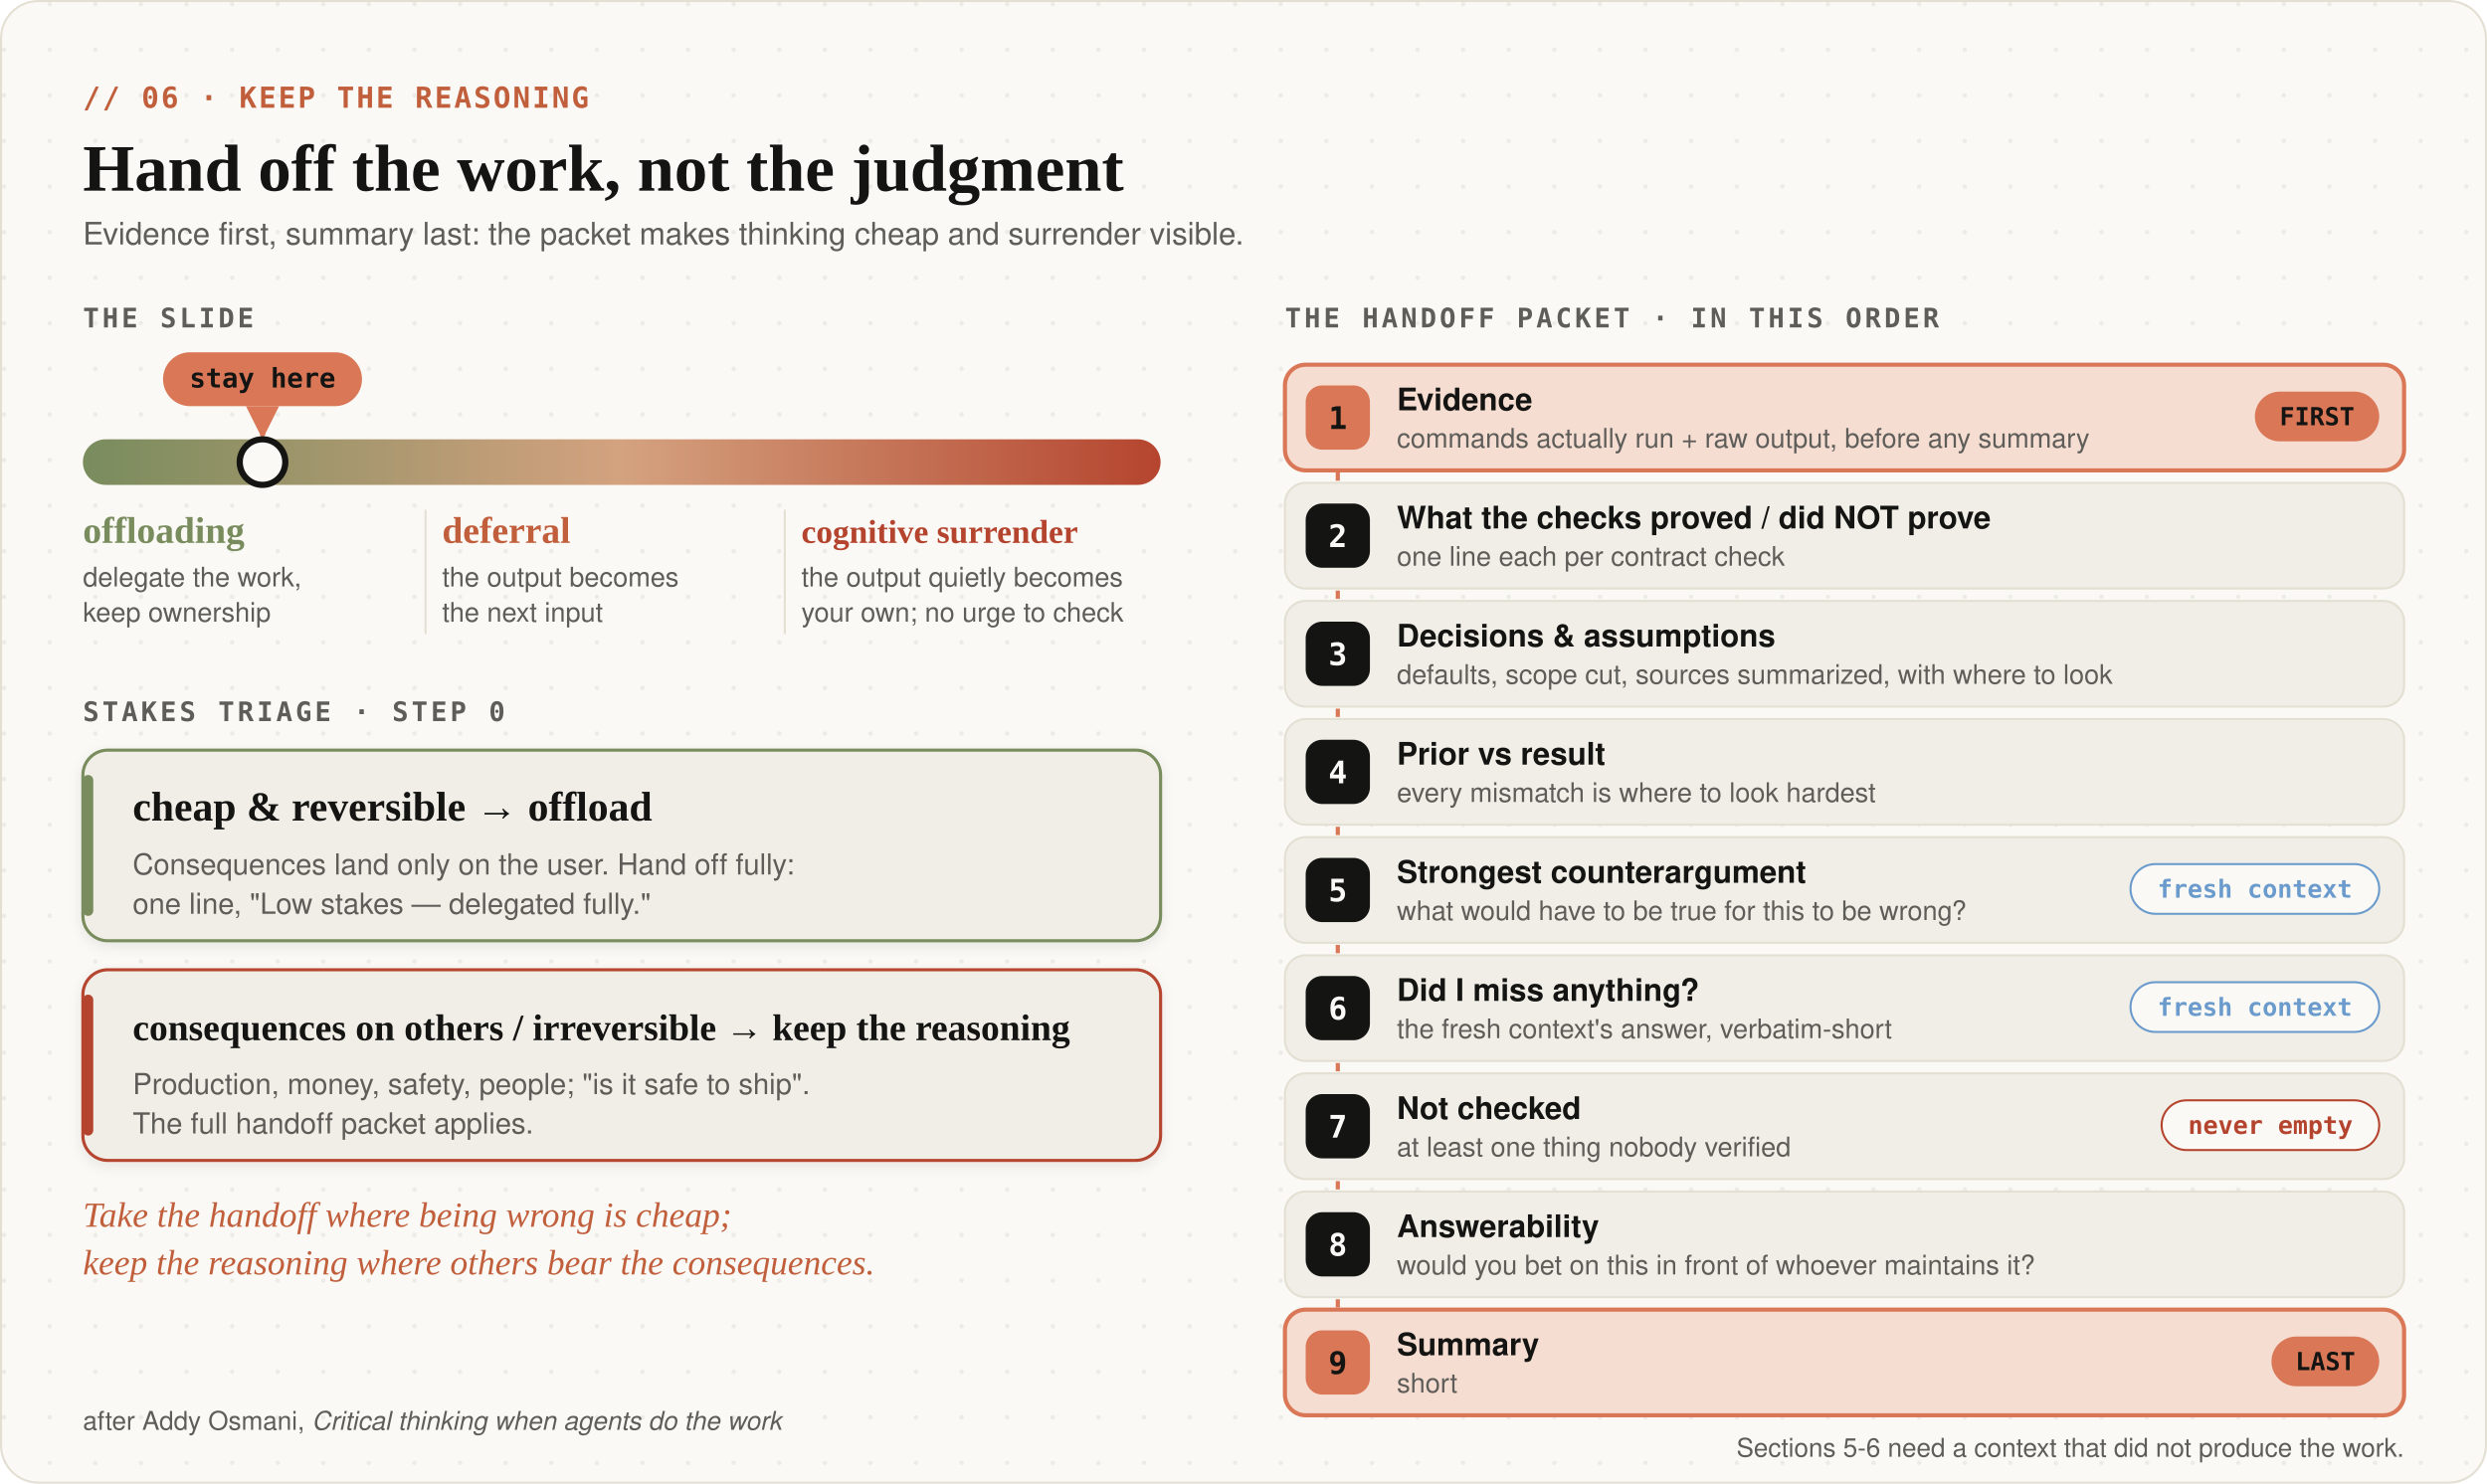
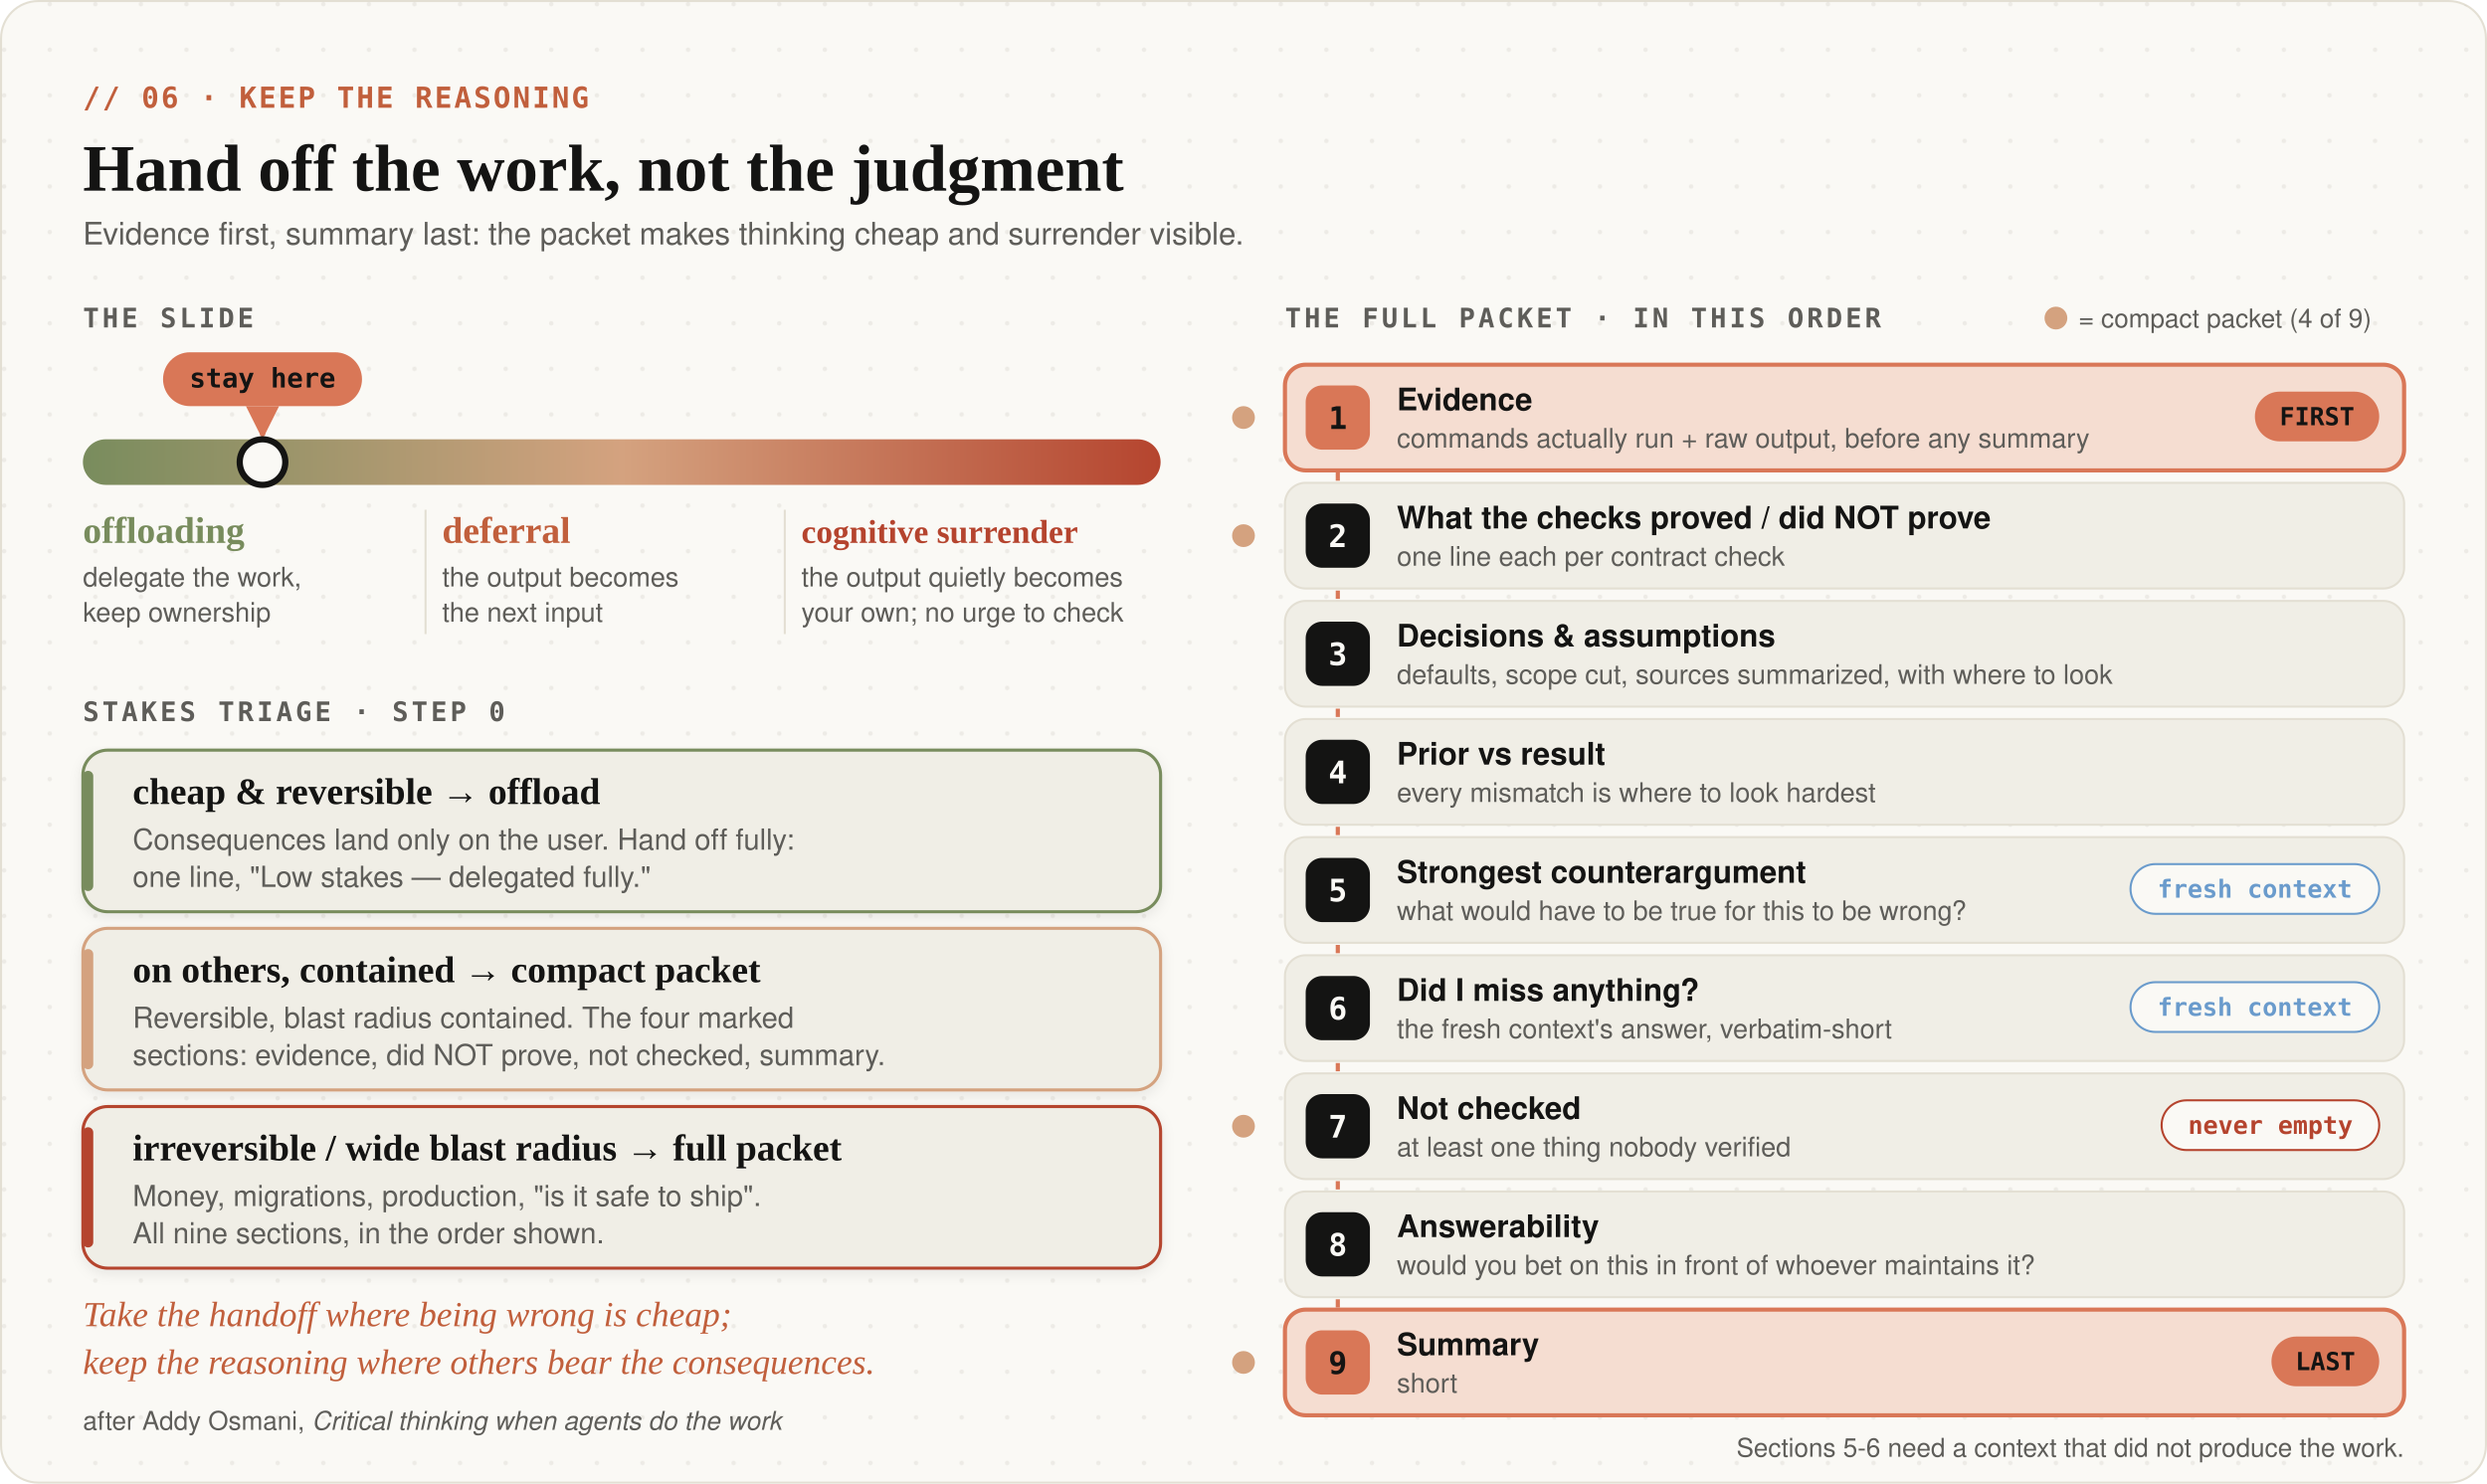
<svg xmlns="http://www.w3.org/2000/svg" width="1200" height="716" viewBox="0 0 1200 716" role="img" aria-labelledby="t d">
  <defs>
    <marker id="ah" viewBox="0 0 10 10" refX="8" refY="5" markerWidth="8" markerHeight="8" orient="auto-start-reverse">
      <path d="M1 1L9 5L1 9z" fill="#D97757" />
    </marker>
    <marker id="ahc" viewBox="0 0 10 10" refX="8" refY="5" markerWidth="7" markerHeight="7" orient="auto-start-reverse">
      <path d="M1 1L9 5L1 9z" fill="#B1ADA1" />
    </marker>
    <filter id="sh" x="-5%" y="-5%" width="110%" height="120%">
      <feDropShadow dx="0" dy="2" stdDeviation="3" flood-color="#141413" flood-opacity="0.08" />
    </filter>
    <pattern id="dots" width="22" height="22" patternUnits="userSpaceOnUse">
      <circle cx="2" cy="2" r="1.1" fill="#B1ADA1" opacity="0.35" />
    </pattern>
    <linearGradient id="spec" x1="0" x2="1">
      <stop offset="0" stop-color="#788C5D" />
      <stop offset="0.5" stop-color="#D4A27F" />
      <stop offset="1" stop-color="#B5442E" />
    </linearGradient>
  </defs>
  <rect x="0.5" y="0.5" width="1199" height="715" rx="18" fill="#FAF9F5" stroke="#E3DFD3" />
  <rect x="0.5" y="0.5" width="1199" height="715" rx="18" fill="url(#dots)" opacity="0.5" />
  <text x="40" y="52" font-family="ui-monospace, SFMono-Regular, Menlo, Consolas, monospace" font-size="14" font-weight="700" fill="#C15F3C" letter-spacing="1">// 06 · KEEP THE REASONING</text>
  <text x="40" y="92" font-family="Georgia, 'Times New Roman', serif" font-size="32" font-weight="700" fill="#141413">Hand off the work, not the judgment</text>
  <text x="40" y="118" font-family="-apple-system, 'Segoe UI', Helvetica, Arial, sans-serif" font-size="15" fill="#5E5D59">Evidence first, summary last: the packet makes thinking cheap and surrender visible.</text>
  <text x="40" y="158" font-family="ui-monospace, SFMono-Regular, Menlo, Consolas, monospace" font-size="13" font-weight="700" fill="#5E5D59" letter-spacing="1.5">THE SLIDE</text>
  <rect x="40" y="212" width="520" height="22" rx="11" fill="url(#spec)" />
  <rect x="78.667" y="170" width="96" height="26" rx="13" fill="#D97757" />
  <text x="126.667" y="187" font-family="ui-monospace, SFMono-Regular, Menlo, Consolas, monospace" font-size="13" font-weight="700" fill="#141413" text-anchor="middle">stay here</text>
  <path d="M126.667 198V210" stroke="#D97757" stroke-width="2.5" marker-end="url(#ah)" />
  <circle cx="126.667" cy="223" r="11" fill="#FAF9F5" stroke="#141413" stroke-width="3" />
  <text x="40.0" y="262" font-family="Georgia, 'Times New Roman', serif" font-size="18" font-weight="700" fill="#788C5D">offloading</text>
  <text x="40.0" y="283" font-family="-apple-system, 'Segoe UI', Helvetica, Arial, sans-serif" font-size="13" fill="#5E5D59">delegate the work,</text>
  <text x="40.0" y="300" font-family="-apple-system, 'Segoe UI', Helvetica, Arial, sans-serif" font-size="13" fill="#5E5D59">keep ownership</text>
  <text x="213.333" y="262" font-family="Georgia, 'Times New Roman', serif" font-size="18" font-weight="700" fill="#C15F3C">deferral</text>
  <text x="213.333" y="283" font-family="-apple-system, 'Segoe UI', Helvetica, Arial, sans-serif" font-size="13" fill="#5E5D59">the output becomes</text>
  <text x="213.333" y="300" font-family="-apple-system, 'Segoe UI', Helvetica, Arial, sans-serif" font-size="13" fill="#5E5D59">the next input</text>
  <text x="386.667" y="262" font-family="Georgia, 'Times New Roman', serif" font-size="16" font-weight="700" fill="#B5442E">cognitive surrender</text>
  <text x="386.667" y="283" font-family="-apple-system, 'Segoe UI', Helvetica, Arial, sans-serif" font-size="13" fill="#5E5D59">the output quietly becomes</text>
  <text x="386.667" y="300" font-family="-apple-system, 'Segoe UI', Helvetica, Arial, sans-serif" font-size="13" fill="#5E5D59">your own; no urge to check</text>
  <path d="M205.333 246V306" stroke="#E3DFD3" stroke-width="1" />
  <path d="M378.667 246V306" stroke="#E3DFD3" stroke-width="1" />
  <text x="40" y="348" font-family="ui-monospace, SFMono-Regular, Menlo, Consolas, monospace" font-size="13" font-weight="700" fill="#5E5D59" letter-spacing="1.5">STAKES TRIAGE · STEP 0</text>
-   <rect x="40" y="362" width="520" height="92" rx="12" fill="#F0EEE6" stroke="#788C5D" stroke-width="1.5" filter="url(#sh)" />
-   <path d="M40 376a0 0 0 0 1 0 0" />
-   <rect x="40" y="374" width="5" height="68" rx="2.5" fill="#788C5D" />
-   <text x="64" y="396" font-family="Georgia, 'Times New Roman', serif" font-size="20" font-weight="700" fill="#141413">cheap &amp; reversible → offload</text>
-   <text x="64" y="422" font-family="-apple-system, 'Segoe UI', Helvetica, Arial, sans-serif" font-size="14" fill="#5E5D59">Consequences land only on the user. Hand off fully:</text>
-   <text x="64" y="441" font-family="-apple-system, 'Segoe UI', Helvetica, Arial, sans-serif" font-size="14" fill="#5E5D59">one line, "Low stakes — delegated fully."</text>
-   <rect x="40" y="468" width="520" height="92" rx="12" fill="#F0EEE6" stroke="#B5442E" stroke-width="1.5" filter="url(#sh)" />
-   <path d="M40 482a0 0 0 0 1 0 0" />
-   <rect x="40" y="480" width="5" height="68" rx="2.5" fill="#B5442E" />
-   <text x="64" y="502" font-family="Georgia, 'Times New Roman', serif" font-size="18" font-weight="700" fill="#141413">consequences on others / irreversible → keep the reasoning</text>
-   <text x="64" y="528" font-family="-apple-system, 'Segoe UI', Helvetica, Arial, sans-serif" font-size="14" fill="#5E5D59">Production, money, safety, people; "is it safe to ship".</text>
-   <text x="64" y="547" font-family="-apple-system, 'Segoe UI', Helvetica, Arial, sans-serif" font-size="14" fill="#5E5D59">The full handoff packet applies.</text>
-   <text x="40" y="592" font-family="Georgia, 'Times New Roman', serif" font-size="17" font-style="italic" fill="#C15F3C">Take the handoff where being wrong is cheap;</text>
-   <text x="40" y="615" font-family="Georgia, 'Times New Roman', serif" font-size="17" font-style="italic" fill="#C15F3C">keep the reasoning where others bear the consequences.</text>
+   <rect x="40" y="362" width="520" height="78" rx="12" fill="#F0EEE6" stroke="#788C5D" stroke-width="1.5" filter="url(#sh)" />
+   <rect x="40" y="372" width="5" height="58" rx="2.5" fill="#788C5D" />
+   <text x="64" y="388" font-family="Georgia, 'Times New Roman', serif" font-size="18" font-weight="700" fill="#141413">cheap &amp; reversible → offload</text>
+   <text x="64" y="410" font-family="-apple-system, 'Segoe UI', Helvetica, Arial, sans-serif" font-size="14" fill="#5E5D59">Consequences land only on the user. Hand off fully:</text>
+   <text x="64" y="428" font-family="-apple-system, 'Segoe UI', Helvetica, Arial, sans-serif" font-size="14" fill="#5E5D59">one line, "Low stakes — delegated fully."</text>
+   <rect x="40" y="448" width="520" height="78" rx="12" fill="#F0EEE6" stroke="#D4A27F" stroke-width="1.5" filter="url(#sh)" />
+   <rect x="40" y="458" width="5" height="58" rx="2.5" fill="#D4A27F" />
+   <text x="64" y="474" font-family="Georgia, 'Times New Roman', serif" font-size="18" font-weight="700" fill="#141413">on others, contained → compact packet</text>
+   <text x="64" y="496" font-family="-apple-system, 'Segoe UI', Helvetica, Arial, sans-serif" font-size="14" fill="#5E5D59">Reversible, blast radius contained. The four marked</text>
+   <text x="64" y="514" font-family="-apple-system, 'Segoe UI', Helvetica, Arial, sans-serif" font-size="14" fill="#5E5D59">sections: evidence, did NOT prove, not checked, summary.</text>
+   <rect x="40" y="534" width="520" height="78" rx="12" fill="#F0EEE6" stroke="#B5442E" stroke-width="1.5" filter="url(#sh)" />
+   <rect x="40" y="544" width="5" height="58" rx="2.5" fill="#B5442E" />
+   <text x="64" y="560" font-family="Georgia, 'Times New Roman', serif" font-size="18" font-weight="700" fill="#141413">irreversible / wide blast radius → full packet</text>
+   <text x="64" y="582" font-family="-apple-system, 'Segoe UI', Helvetica, Arial, sans-serif" font-size="14" fill="#5E5D59">Money, migrations, production, "is it safe to ship".</text>
+   <text x="64" y="600" font-family="-apple-system, 'Segoe UI', Helvetica, Arial, sans-serif" font-size="14" fill="#5E5D59">All nine sections, in the order shown.</text>
+   <text x="40" y="640" font-family="Georgia, 'Times New Roman', serif" font-size="17" font-style="italic" fill="#C15F3C">Take the handoff where being wrong is cheap;</text>
+   <text x="40" y="663" font-family="Georgia, 'Times New Roman', serif" font-size="17" font-style="italic" fill="#C15F3C">keep the reasoning where others bear the consequences.</text>
  <text x="40" y="690" font-family="-apple-system, 'Segoe UI', Helvetica, Arial, sans-serif" font-size="12.5" fill="#5E5D59">after Addy Osmani, <tspan font-style="italic">Critical thinking when agents do the work</tspan>
  </text>
-   <text x="620" y="158" font-family="ui-monospace, SFMono-Regular, Menlo, Consolas, monospace" font-size="13" font-weight="700" fill="#5E5D59" letter-spacing="1.5">THE HANDOFF PACKET · IN THIS ORDER</text>
+   <text x="620" y="158" font-family="ui-monospace, SFMono-Regular, Menlo, Consolas, monospace" font-size="13" font-weight="700" fill="#5E5D59" letter-spacing="1.5">THE FULL PACKET · IN THIS ORDER</text>
+   <circle cx="992" cy="153.5" r="5.5" fill="#D4A27F" />
+   <text x="1003" y="158" font-family="-apple-system, 'Segoe UI', Helvetica, Arial, sans-serif" font-size="12.5" fill="#5E5D59">= compact packet (4 of 9)</text>
  <rect x="620" y="176" width="540" height="51" rx="10" fill="#F5DDD1" stroke="#D97757" stroke-width="2" />
  <rect x="630" y="186" width="31" height="31" rx="8" fill="#D97757" />
  <text x="645.5" y="207" font-family="ui-monospace, SFMono-Regular, Menlo, Consolas, monospace" font-size="15" font-weight="700" fill="#141413" text-anchor="middle">1</text>
  <text x="674" y="198" font-family="-apple-system, 'Segoe UI', Helvetica, Arial, sans-serif" font-size="15" font-weight="700" fill="#141413">Evidence</text>
  <text x="674" y="216" font-family="-apple-system, 'Segoe UI', Helvetica, Arial, sans-serif" font-size="13" fill="#5E5D59">commands actually run + raw output, before any summary</text>
  <rect x="1088" y="189" width="60" height="24" rx="12" fill="#D97757" />
  <text x="1118.0" y="205.2" font-family="ui-monospace, SFMono-Regular, Menlo, Consolas, monospace" font-size="12" font-weight="700" fill="#141413" text-anchor="middle">FIRST</text>
+   <circle cx="600" cy="201.5" r="5.5" fill="#D4A27F" />
+   <circle cx="600" cy="258.5" r="5.5" fill="#D4A27F" />
+   <circle cx="600" cy="543.5" r="5.5" fill="#D4A27F" />
+   <circle cx="600" cy="657.5" r="5.5" fill="#D4A27F" />
  <path d="M645.5 228v4" stroke="#D97757" stroke-width="2" />
  <rect x="620" y="233" width="540" height="51" rx="10" fill="#F0EEE6" stroke="#E3DFD3" stroke-width="1" />
  <rect x="630" y="243" width="31" height="31" rx="8" fill="#141413" />
  <text x="645.5" y="264" font-family="ui-monospace, SFMono-Regular, Menlo, Consolas, monospace" font-size="15" font-weight="700" fill="#FAF9F5" text-anchor="middle">2</text>
  <text x="674" y="255" font-family="-apple-system, 'Segoe UI', Helvetica, Arial, sans-serif" font-size="15" font-weight="700" fill="#141413">What the checks proved / did NOT prove</text>
  <text x="674" y="273" font-family="-apple-system, 'Segoe UI', Helvetica, Arial, sans-serif" font-size="13" fill="#5E5D59">one line each per contract check</text>
  <path d="M645.5 285v4" stroke="#D97757" stroke-width="2" />
  <rect x="620" y="290" width="540" height="51" rx="10" fill="#F0EEE6" stroke="#E3DFD3" stroke-width="1" />
  <rect x="630" y="300" width="31" height="31" rx="8" fill="#141413" />
  <text x="645.5" y="321" font-family="ui-monospace, SFMono-Regular, Menlo, Consolas, monospace" font-size="15" font-weight="700" fill="#FAF9F5" text-anchor="middle">3</text>
  <text x="674" y="312" font-family="-apple-system, 'Segoe UI', Helvetica, Arial, sans-serif" font-size="15" font-weight="700" fill="#141413">Decisions &amp; assumptions</text>
  <text x="674" y="330" font-family="-apple-system, 'Segoe UI', Helvetica, Arial, sans-serif" font-size="13" fill="#5E5D59">defaults, scope cut, sources summarized, with where to look</text>
  <path d="M645.5 342v4" stroke="#D97757" stroke-width="2" />
  <rect x="620" y="347" width="540" height="51" rx="10" fill="#F0EEE6" stroke="#E3DFD3" stroke-width="1" />
  <rect x="630" y="357" width="31" height="31" rx="8" fill="#141413" />
  <text x="645.5" y="378" font-family="ui-monospace, SFMono-Regular, Menlo, Consolas, monospace" font-size="15" font-weight="700" fill="#FAF9F5" text-anchor="middle">4</text>
  <text x="674" y="369" font-family="-apple-system, 'Segoe UI', Helvetica, Arial, sans-serif" font-size="15" font-weight="700" fill="#141413">Prior vs result</text>
  <text x="674" y="387" font-family="-apple-system, 'Segoe UI', Helvetica, Arial, sans-serif" font-size="13" fill="#5E5D59">every mismatch is where to look hardest</text>
  <path d="M645.5 399v4" stroke="#D97757" stroke-width="2" />
  <rect x="620" y="404" width="540" height="51" rx="10" fill="#F0EEE6" stroke="#E3DFD3" stroke-width="1" />
  <rect x="630" y="414" width="31" height="31" rx="8" fill="#141413" />
  <text x="645.5" y="435" font-family="ui-monospace, SFMono-Regular, Menlo, Consolas, monospace" font-size="15" font-weight="700" fill="#FAF9F5" text-anchor="middle">5</text>
  <text x="674" y="426" font-family="-apple-system, 'Segoe UI', Helvetica, Arial, sans-serif" font-size="15" font-weight="700" fill="#141413">Strongest counterargument</text>
  <text x="674" y="444" font-family="-apple-system, 'Segoe UI', Helvetica, Arial, sans-serif" font-size="13" fill="#5E5D59">what would have to be true for this to be wrong?</text>
  <rect x="1028" y="417" width="120" height="24" rx="12" fill="#FAF9F5" stroke="#6A9BCC" />
  <text x="1088.0" y="433.2" font-family="ui-monospace, SFMono-Regular, Menlo, Consolas, monospace" font-size="12" font-weight="700" fill="#6A9BCC" text-anchor="middle">fresh context</text>
  <path d="M645.5 456v4" stroke="#D97757" stroke-width="2" />
  <rect x="620" y="461" width="540" height="51" rx="10" fill="#F0EEE6" stroke="#E3DFD3" stroke-width="1" />
  <rect x="630" y="471" width="31" height="31" rx="8" fill="#141413" />
  <text x="645.5" y="492" font-family="ui-monospace, SFMono-Regular, Menlo, Consolas, monospace" font-size="15" font-weight="700" fill="#FAF9F5" text-anchor="middle">6</text>
  <text x="674" y="483" font-family="-apple-system, 'Segoe UI', Helvetica, Arial, sans-serif" font-size="15" font-weight="700" fill="#141413">Did I miss anything?</text>
  <text x="674" y="501" font-family="-apple-system, 'Segoe UI', Helvetica, Arial, sans-serif" font-size="13" fill="#5E5D59">the fresh context's answer, verbatim-short</text>
  <rect x="1028" y="474" width="120" height="24" rx="12" fill="#FAF9F5" stroke="#6A9BCC" />
  <text x="1088.0" y="490.2" font-family="ui-monospace, SFMono-Regular, Menlo, Consolas, monospace" font-size="12" font-weight="700" fill="#6A9BCC" text-anchor="middle">fresh context</text>
  <path d="M645.5 513v4" stroke="#D97757" stroke-width="2" />
  <rect x="620" y="518" width="540" height="51" rx="10" fill="#F0EEE6" stroke="#E3DFD3" stroke-width="1" />
  <rect x="630" y="528" width="31" height="31" rx="8" fill="#141413" />
  <text x="645.5" y="549" font-family="ui-monospace, SFMono-Regular, Menlo, Consolas, monospace" font-size="15" font-weight="700" fill="#FAF9F5" text-anchor="middle">7</text>
  <text x="674" y="540" font-family="-apple-system, 'Segoe UI', Helvetica, Arial, sans-serif" font-size="15" font-weight="700" fill="#141413">Not checked</text>
  <text x="674" y="558" font-family="-apple-system, 'Segoe UI', Helvetica, Arial, sans-serif" font-size="13" fill="#5E5D59">at least one thing nobody verified</text>
  <rect x="1043" y="531" width="105" height="24" rx="12" fill="#FAF9F5" stroke="#B5442E" />
  <text x="1095.5" y="547.2" font-family="ui-monospace, SFMono-Regular, Menlo, Consolas, monospace" font-size="12" font-weight="700" fill="#B5442E" text-anchor="middle">never empty</text>
  <path d="M645.5 570v4" stroke="#D97757" stroke-width="2" />
  <rect x="620" y="575" width="540" height="51" rx="10" fill="#F0EEE6" stroke="#E3DFD3" stroke-width="1" />
  <rect x="630" y="585" width="31" height="31" rx="8" fill="#141413" />
  <text x="645.5" y="606" font-family="ui-monospace, SFMono-Regular, Menlo, Consolas, monospace" font-size="15" font-weight="700" fill="#FAF9F5" text-anchor="middle">8</text>
  <text x="674" y="597" font-family="-apple-system, 'Segoe UI', Helvetica, Arial, sans-serif" font-size="15" font-weight="700" fill="#141413">Answerability</text>
  <text x="674" y="615" font-family="-apple-system, 'Segoe UI', Helvetica, Arial, sans-serif" font-size="13" fill="#5E5D59">would you bet on this in front of whoever maintains it?</text>
  <path d="M645.5 627v4" stroke="#D97757" stroke-width="2" />
  <rect x="620" y="632" width="540" height="51" rx="10" fill="#F5DDD1" stroke="#D97757" stroke-width="2" />
  <rect x="630" y="642" width="31" height="31" rx="8" fill="#D97757" />
  <text x="645.5" y="663" font-family="ui-monospace, SFMono-Regular, Menlo, Consolas, monospace" font-size="15" font-weight="700" fill="#141413" text-anchor="middle">9</text>
  <text x="674" y="654" font-family="-apple-system, 'Segoe UI', Helvetica, Arial, sans-serif" font-size="15" font-weight="700" fill="#141413">Summary</text>
  <text x="674" y="672" font-family="-apple-system, 'Segoe UI', Helvetica, Arial, sans-serif" font-size="13" fill="#5E5D59">short</text>
  <rect x="1096" y="645" width="52" height="24" rx="12" fill="#D97757" />
  <text x="1122.0" y="661.2" font-family="ui-monospace, SFMono-Regular, Menlo, Consolas, monospace" font-size="12" font-weight="700" fill="#141413" text-anchor="middle">LAST</text>
  <text x="1160" y="703" font-family="-apple-system, 'Segoe UI', Helvetica, Arial, sans-serif" font-size="12.5" fill="#5E5D59" text-anchor="end">Sections 5-6 need a context that did not produce the work.</text>
</svg>
